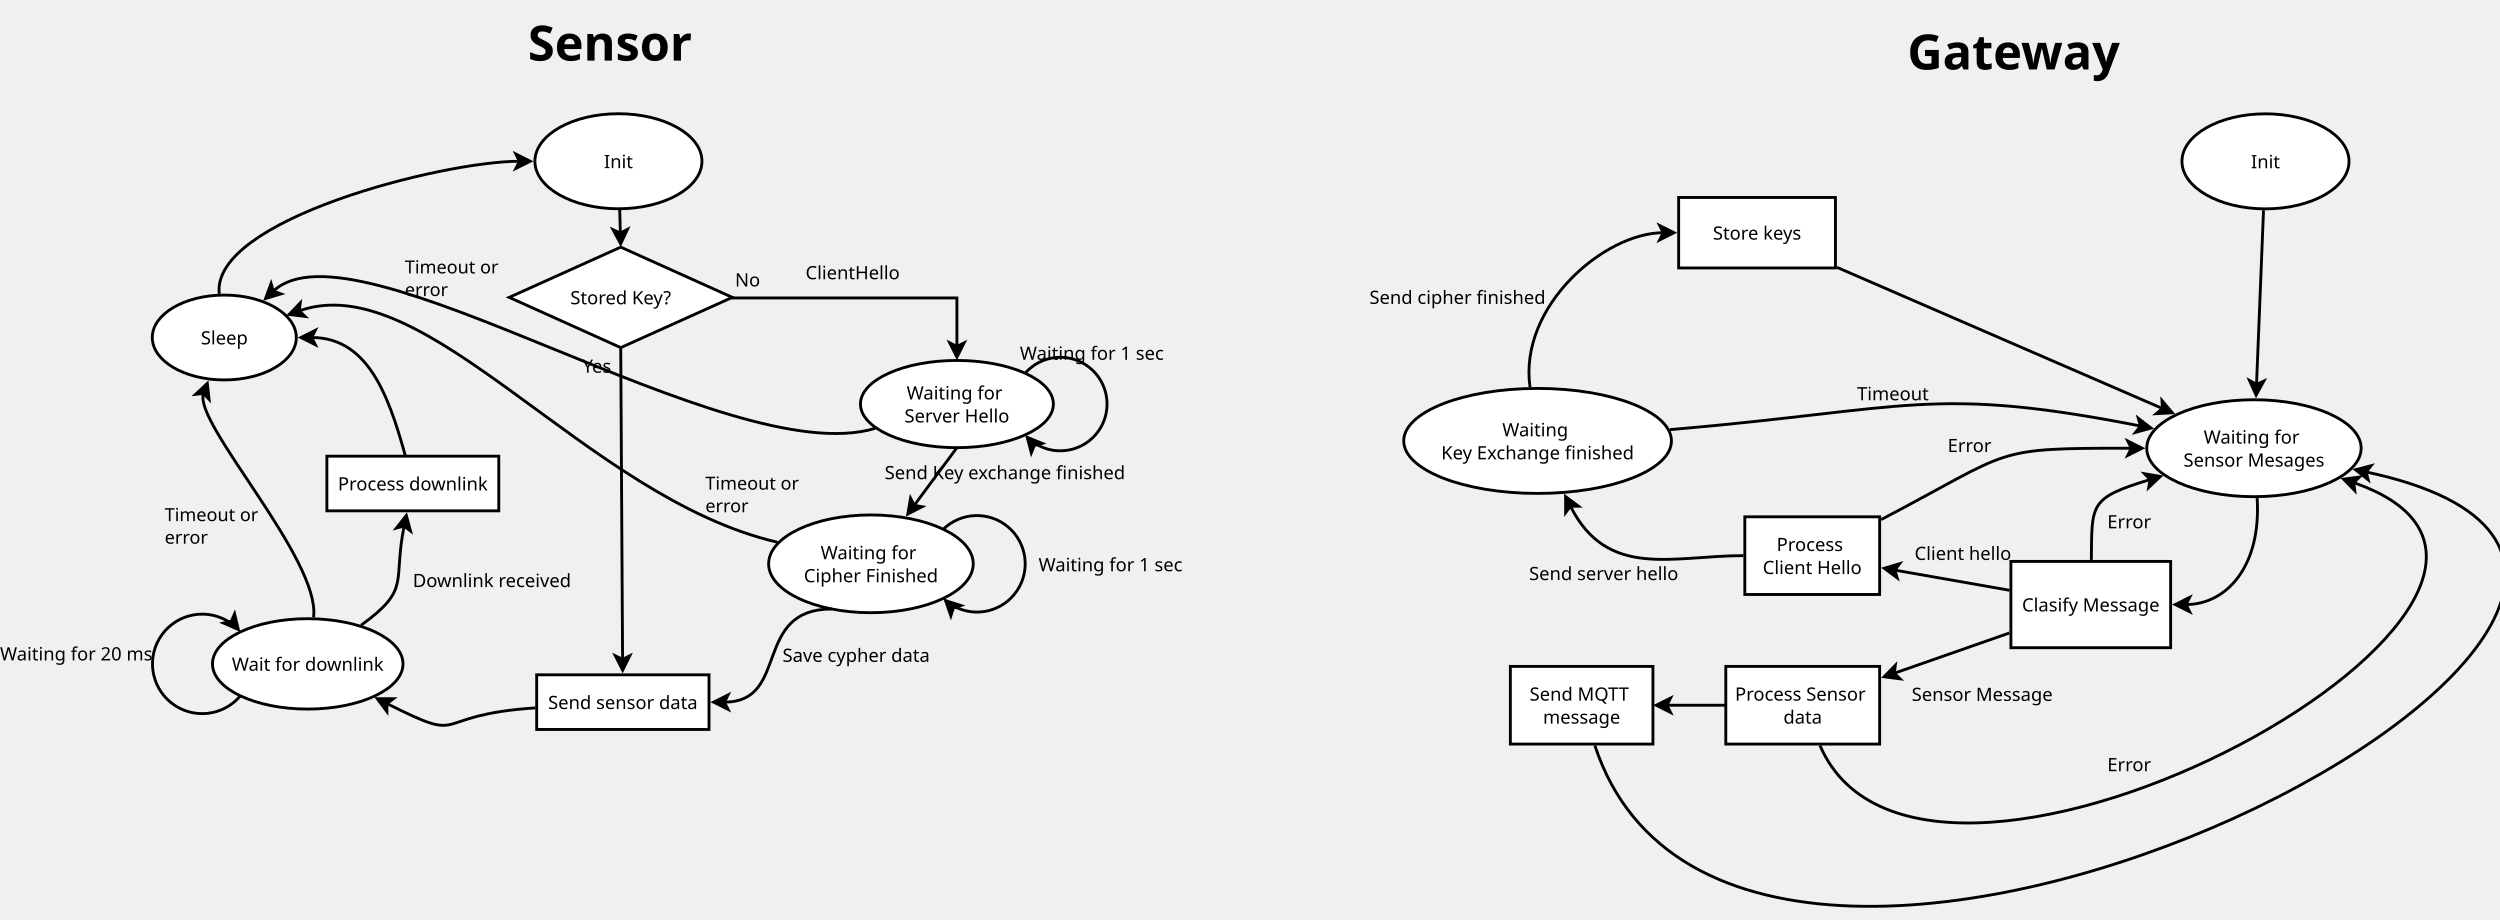
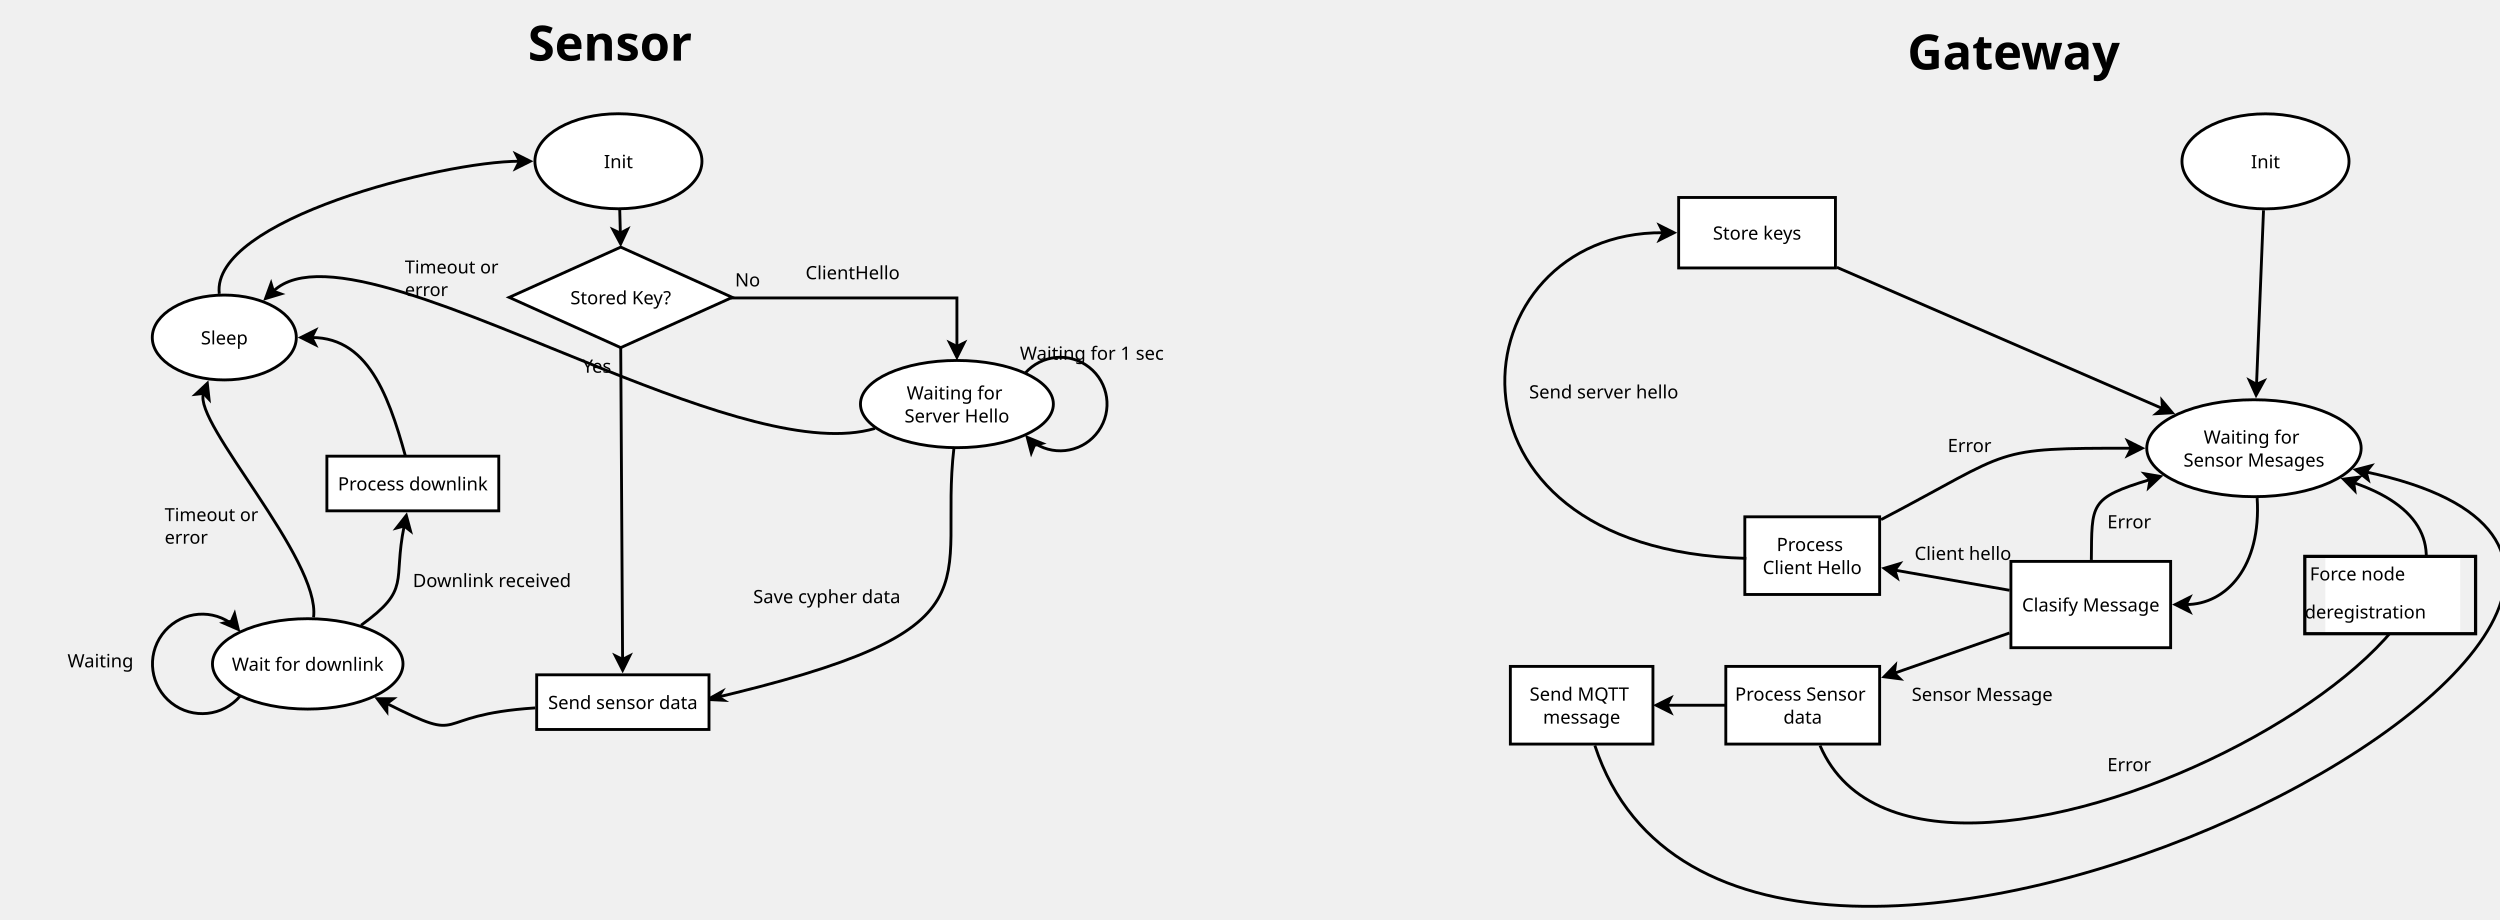
- <svg xmlns="http://www.w3.org/2000/svg" width="87cm" height="32cm" viewBox="144 -50 1738 623">
-   <g>
-     <ellipse style="fill: #ffffff" cx="573.933" cy="53.966" rx="58.067" ry="33.034" />
-     <ellipse style="fill: none; fill-opacity:0; stroke-width: 2; stroke: #000000" cx="573.933" cy="53.966" rx="58.067" ry="33.034" />
-     <text font-size="12.8" style="fill: #000000;text-anchor:middle;font-family:sans-serif;font-style:normal;font-weight:normal" x="573.933" y="58.766">
-       <tspan x="573.933" y="58.766">Init</tspan>
-     </text>
+ <svg xmlns="http://www.w3.org/2000/svg" width="87cm" height="32cm" viewBox="144 -50 1738 623" version="1.1" id="svg5801">
+   <defs id="defs5805">
+     <marker orient="auto" refY="0.0" refX="0.0" id="Arrow1Mend" style="overflow:visible;">
+       <path id="path5862" d="M 0.0,0.0 L 5.0,-5.0 L -12.5,0.0 L 5.0,5.0 L 0.0,0.0 z " style="fill-rule:evenodd;stroke:#000000;stroke-width:1pt;stroke-opacity:1;fill:#000000;fill-opacity:1" transform="scale(0.4) rotate(180) translate(10,0)" />
+     </marker>
+     <marker orient="auto" refY="0.0" refX="0.0" id="Arrow2Lend" style="overflow:visible;">
+       <path id="path5874" style="fill-rule:evenodd;stroke-width:0.625;stroke-linejoin:round;stroke:#000000;stroke-opacity:1;fill:#000000;fill-opacity:1" d="M 8.719,4.034 L -2.207,0.016 L 8.719,-4.002 C 6.973,-1.63 6.983,1.616 8.719,4.034 z " transform="scale(1.1) rotate(180) translate(1,0)" />
+     </marker>
+   </defs>
+   <g id="g6435">
+     <g id="g5315">
+       <ellipse id="ellipse5307" ry="33.034" rx="58.067" cy="53.966" cx="573.933" style="fill: #ffffff" />
+       <ellipse id="ellipse5309" ry="33.034" rx="58.067" cy="53.966" cx="573.933" style="fill: none; fill-opacity:0; stroke-width: 2; stroke: #000000" />
+       <text id="text5313" y="58.766" x="573.933" style="fill: #000000;text-anchor:middle;font-family:sans-serif;font-style:normal;font-weight:normal" font-size="12.8">
+         <tspan id="tspan5311" y="58.766" x="573.933">Init</tspan>
+       </text>
+     </g>
+     <g id="g5327">
+       <ellipse id="ellipse5317" ry="30.315" rx="67.054" cy="222.771" cx="809.248" style="fill: #ffffff" />
+       <ellipse id="ellipse5319" ry="30.315" rx="67.054" cy="222.771" cx="809.248" style="fill: none; fill-opacity:0; stroke-width: 2; stroke: #000000" />
+       <text id="text5325" y="219.571" x="809.248" style="fill: #000000;text-anchor:middle;font-family:sans-serif;font-style:normal;font-weight:normal" font-size="12.8">
+         <tspan id="tspan5321" y="219.571" x="809.248">Waiting for</tspan>
+         <tspan id="tspan5323" y="235.571" x="809.248">Server Hello</tspan>
+       </text>
+     </g>
+     <g id="g5337">
+       <polygon id="polygon5329" points="575.529,113.666 653.071,148.601 575.529,183.536 497.986,148.601 " style="fill: #ffffff" />
+       <polygon id="polygon5331" points="575.529,113.666 653.071,148.601 575.529,183.536 497.986,148.601 " style="fill: none; fill-opacity:0; stroke-width: 2; stroke: #000000" />
+       <text id="text5335" y="153.401" x="575.529" style="fill: #000000;text-anchor:middle;font-family:sans-serif;font-style:normal;font-weight:normal" font-size="12.8">
+         <tspan id="tspan5333" y="153.401" x="575.529">Stored Key?</tspan>
+       </text>
+     </g>
+     <g id="g5345">
+       <line id="line5339" y2="103.933" x2="575.27" y1="87.78" x1="574.838" style="fill: none; fill-opacity:0; stroke-width: 2; stroke: #000000" />
+       <polygon id="polygon5341" points="575.47,111.43 570.205,101.568 575.27,103.933 580.201,101.3 " style="fill: #000000" />
+       <polygon id="polygon5343" points="575.47,111.43 570.205,101.568 575.27,103.933 580.201,101.3 " style="fill: none; fill-opacity:0; stroke-width: 2; stroke: #000000" />
+     </g>
+     <g id="g5353">
+       <polyline id="polyline5347" points="653.072,148.601 653.072,149 809.248,149 809.248,182.72 " style="fill: none; fill-opacity:0; stroke-width: 2; stroke: #000000" />
+       <polygon id="polygon5349" points="809.248,190.22 804.248,180.22 809.248,182.72 814.248,180.22 " style="fill: #000000" />
+       <polygon id="polygon5351" points="809.248,190.22 804.248,180.22 809.248,182.72 814.248,180.22 " style="fill: none; fill-opacity:0; stroke-width: 2; stroke: #000000" />
+     </g>
+     <text id="text5357" y="141" x="655" style="fill: #000000;text-anchor:start;font-family:sans-serif;font-style:normal;font-weight:normal" font-size="12.8">
+       <tspan id="tspan5355" y="141" x="655">No</tspan>
+     </text>
+     <text id="text5361" y="136" x="704" style="fill: #000000;text-anchor:start;font-family:sans-serif;font-style:normal;font-weight:normal" font-size="12.8">
+       <tspan id="tspan5359" y="136" x="704">ClientHello</tspan>
+     </text>
+     <g id="g5369">
+       <path id="path5851" d="m 807.218,252.924 c -11.33,96.912 38.166,126.293 -170.906,175.158" style="fill:none;stroke:#000000;stroke-width:2;stroke-linecap:butt;stroke-linejoin:miter;stroke-opacity:1;stroke-miterlimit:4;stroke-dasharray:none;marker-end:url(#Arrow1Mend)" />
+     </g>
+     <g id="g5377">
+       <path id="path5371" d="M 863.839,250.318 A 32.513,32.513 0 1 0 856.662,201.336" style="fill: none; fill-opacity:0; stroke-width: 2; stroke: #000000" />
+       <polygon id="polygon5373" points="858.136,245.887 868.489,250.11 863.081,251.526 860.97,256.703 " style="fill: #000000" />
+       <polygon id="polygon5375" points="858.136,245.887 868.489,250.11 863.081,251.526 860.97,256.703 " style="fill: none; fill-opacity:0; stroke-width: 2; stroke: #000000" />
+     </g>
+     <text id="text5381" y="192" x="853" style="fill: #000000;text-anchor:start;font-family:sans-serif;font-style:normal;font-weight:normal" font-size="12.8">
+       <tspan id="tspan5379" y="192" x="853">Waiting for 1 sec</tspan>
+     </text>
+     <g id="g5419">
+       <ellipse id="ellipse5411" ry="29.5" rx="50.067" cy="176.5" cx="299.933" style="fill: #ffffff" />
+       <ellipse id="ellipse5413" ry="29.5" rx="50.067" cy="176.5" cx="299.933" style="fill: none; fill-opacity:0; stroke-width: 2; stroke: #000000" />
+       <text id="text5417" y="181.3" x="299.933" style="fill: #000000;text-anchor:middle;font-family:sans-serif;font-style:normal;font-weight:normal" font-size="12.8">
+         <tspan id="tspan5415" y="181.3" x="299.933">Sleep</tspan>
+       </text>
+     </g>
+     <g id="g5435">
+       <path id="path5429" d="M 296.435 146.143 C 290.503,94.643 451.78,53.966 505.124,53.966" style="fill: none; fill-opacity:0; stroke-width: 2; stroke: #000000" />
+       <polygon id="polygon5431" points="512.624,53.966 502.624,58.966 505.124,53.966 502.624,48.966 " style="fill: #000000" />
+       <polygon id="polygon5433" points="512.624,53.966 502.624,58.966 505.124,53.966 502.624,48.966 " style="fill: none; fill-opacity:0; stroke-width: 2; stroke: #000000" />
+     </g>
+     <g id="g5443">
+       <line id="line5437" y2="400.272" x2="576.823" y1="183.536" x1="575.53" style="fill: none; fill-opacity:0; stroke-width: 2; stroke: #000000" />
+       <polygon id="polygon5439" points="576.867,407.772 571.808,397.802 576.823,400.272 581.808,397.742 " style="fill: #000000" />
+       <polygon id="polygon5441" points="576.867,407.772 571.808,397.802 576.823,400.272 581.808,397.742 " style="fill: none; fill-opacity:0; stroke-width: 2; stroke: #000000" />
+     </g>
+     <text id="text5447" y="201" x="549" style="fill: #000000;text-anchor:start;font-family:sans-serif;font-style:normal;font-weight:normal" font-size="12.8">
+       <tspan id="tspan5445" y="201" x="549">Yes</tspan>
+     </text>
+     <g id="g5457">
+       <ellipse id="ellipse5449" ry="31.416" rx="66.23" cy="403.402" cx="357.932" style="fill: #ffffff" />
+       <ellipse id="ellipse5451" ry="31.416" rx="66.23" cy="403.402" cx="357.932" style="fill: none; fill-opacity:0; stroke-width: 2; stroke: #000000" />
+       <text id="text5455" y="408.202" x="357.932" style="fill: #000000;text-anchor:middle;font-family:sans-serif;font-style:normal;font-weight:normal" font-size="12.8">
+         <tspan id="tspan5453" y="408.202" x="357.932">Wait for downlink</tspan>
+       </text>
+     </g>
+     <g id="g5465">
+       <path id="path5459" d="M 516.117 434.005 C 440.117,439.005 471.339,460.215 412.976,430.976" style="fill: none; fill-opacity:0; stroke-width: 2; stroke: #000000" />
+       <polygon id="polygon5461" points="406.27,427.617 417.45,427.625 412.976,430.976 412.971,436.566 " style="fill: #000000" />
+       <polygon id="polygon5463" points="406.27,427.617 417.45,427.625 412.976,430.976 412.971,436.566 " style="fill: none; fill-opacity:0; stroke-width: 2; stroke: #000000" />
+     </g>
+     <g id="g5473">
+       <path id="path5467" d="M 304.089,374.834 A 34.589,34.589 0 1 0 311.1,425.616" style="fill: none; fill-opacity:0; stroke-width: 2; stroke: #000000" />
+       <polygon id="polygon5469" points="309.664,379.472 299.409,375.019 304.847,373.723 307.074,368.596 " style="fill: #000000" />
+       <polygon id="polygon5471" points="309.664,379.472 299.409,375.019 304.847,373.723 307.074,368.596 " style="fill: none; fill-opacity:0; stroke-width: 2; stroke: #000000" />
+     </g>
+     <g id="g5481">
+       <path id="path5475" d="M 361.99 371.049 C 367.058,330.649 277.971,235.762 285.52,215.392" style="fill: none; fill-opacity:0; stroke-width: 2; stroke: #000000" />
+       <polygon id="polygon5477" points="288.126,208.359 289.339,219.473 285.52,215.392 279.963,215.999 " style="fill: #000000" />
+       <polygon id="polygon5479" points="288.126,208.359 289.339,219.473 285.52,215.392 279.963,215.999 " style="fill: none; fill-opacity:0; stroke-width: 2; stroke: #000000" />
+     </g>
+     <g id="g5489">
+       <path id="path5483" d="M 395.022 376.535 C 430.09,351.135 416.917,347.006 424.97,307.546" style="fill: none; fill-opacity:0; stroke-width: 2; stroke: #000000" />
+       <polygon id="polygon5485" points="426.47,300.197 429.369,310.995 424.97,307.546 419.571,308.995 " style="fill: #000000" />
+       <polygon id="polygon5487" points="426.47,300.197 429.369,310.995 424.97,307.546 419.571,308.995 " style="fill: none; fill-opacity:0; stroke-width: 2; stroke: #000000" />
+     </g>
+     <g id="g5497">
+       <path id="path5491" d="M 428.315 267.993 C 415.961,221.959 402.235,176.5 360.704,176.5" style="fill: none; fill-opacity:0; stroke-width: 2; stroke: #000000" />
+       <polygon id="polygon5493" points="353.204,176.5 363.204,171.5 360.704,176.5 363.204,181.5 " style="fill: #000000" />
+       <polygon id="polygon5495" points="353.204,176.5 363.204,171.5 360.704,176.5 363.204,181.5 " style="fill: none; fill-opacity:0; stroke-width: 2; stroke: #000000" />
+     </g>
+     <text id="text5503" y="361.187" x="667.593" style="font-style:normal;font-weight:normal;font-size:12.8px;font-family:sans-serif;text-anchor:start;fill:#000000" font-size="12.8">
+       <tspan id="tspan5499" y="361.187" x="667.593">Save cypher data</tspan>
+       <tspan id="tspan5501" y="377.187" x="667.593" />
+     </text>
+     <text id="text5507" y="405.811" x="190.911" style="font-style:normal;font-weight:normal;font-size:12.8px;font-family:sans-serif;text-anchor:start;fill:#000000" font-size="12.8">
+       <tspan id="tspan5505" y="405.811" x="190.911">Waiting</tspan>
+     </text>
+     <text id="text5511" y="350" x="431" style="fill: #000000;text-anchor:start;font-family:sans-serif;font-style:normal;font-weight:normal" font-size="12.8">
+       <tspan id="tspan5509" y="350" x="431">Downlink received</tspan>
+     </text>
+     <g id="g5519">
+       <path id="path5513" d="M 752.267,239.717 C 708.374,252.772 636.384,227.657 563.778,198.659 465.844,159.544 366.79,113.366 334.063,144.27" style="fill:none;fill-opacity:0;stroke:#000000;stroke-width:2" />
+       <polygon id="polygon5515" points="328.61,149.419 332.448,138.918 334.063,144.27 339.313,146.189 " style="fill: #000000" />
+       <polygon id="polygon5517" points="328.61,149.419 332.448,138.918 334.063,144.27 339.313,146.189 " style="fill: none; fill-opacity:0; stroke-width: 2; stroke: #000000" />
+     </g>
+     <text id="text5533" y="131.955" x="425.454" style="fill: #000000;text-anchor:start;font-family:sans-serif;font-style:normal;font-weight:normal" font-size="12.576">
+       <tspan id="tspan5529" y="131.955" x="425.454">Timeout or</tspan>
+       <tspan id="tspan5531" y="147.674" x="425.454">error</tspan>
+     </text>
+     <text id="text5545" y="304.144" x="258.476" style="fill: #000000;text-anchor:start;font-family:sans-serif;font-style:normal;font-weight:normal" font-size="12.576">
+       <tspan id="tspan5541" y="304.144" x="258.476">Timeout or</tspan>
+       <tspan id="tspan5543" y="319.864" x="258.476">error</tspan>
+     </text>
+     <g id="g5555">
+       <rect id="rect5547" height="38" width="119.8" y="411" x="517.1" style="fill: #ffffff" />
+       <rect id="rect5549" height="38" width="119.8" y="411" x="517.1" style="fill: none; fill-opacity:0; stroke-width: 2; stroke: #000000" />
+       <text id="text5553" y="434.8" x="577" style="fill: #000000;text-anchor:middle;font-family:sans-serif;font-style:normal;font-weight:normal" font-size="12.8">
+         <tspan id="tspan5551" y="434.8" x="577">Send sensor data</tspan>
+       </text>
+     </g>
+     <g id="g5565">
+       <rect id="rect5557" height="38" width="119.5" y="259" x="371.25" style="fill: #ffffff" />
+       <rect id="rect5559" height="38" width="119.5" y="259" x="371.25" style="fill: none; fill-opacity:0; stroke-width: 2; stroke: #000000" />
+       <text id="text5563" y="282.8" x="431" style="fill: #000000;text-anchor:middle;font-family:sans-serif;font-style:normal;font-weight:normal" font-size="12.8">
+         <tspan id="tspan5561" y="282.8" x="431">Process downlink</tspan>
+       </text>
+     </g>
  </g>
-   <g>
-     <ellipse style="fill: #ffffff" cx="809.248" cy="222.771" rx="67.054" ry="30.315" />
-     <ellipse style="fill: none; fill-opacity:0; stroke-width: 2; stroke: #000000" cx="809.248" cy="222.771" rx="67.054" ry="30.315" />
-     <text font-size="12.8" style="fill: #000000;text-anchor:middle;font-family:sans-serif;font-style:normal;font-weight:normal" x="809.248" y="219.571">
-       <tspan x="809.248" y="219.571">Waiting for</tspan>
-       <tspan x="809.248" y="235.571">Server Hello</tspan>
-     </text>
-   </g>
-   <g>
-     <polygon style="fill: #ffffff" points="575.529,113.666 653.071,148.601 575.529,183.536 497.986,148.601 " />
-     <polygon style="fill: none; fill-opacity:0; stroke-width: 2; stroke: #000000" points="575.529,113.666 653.071,148.601 575.529,183.536 497.986,148.601 " />
-     <text font-size="12.8" style="fill: #000000;text-anchor:middle;font-family:sans-serif;font-style:normal;font-weight:normal" x="575.529" y="153.401">
-       <tspan x="575.529" y="153.401">Stored Key?</tspan>
-     </text>
-   </g>
-   <g>
-     <line style="fill: none; fill-opacity:0; stroke-width: 2; stroke: #000000" x1="574.838" y1="87.78" x2="575.27" y2="103.933" />
-     <polygon style="fill: #000000" points="575.47,111.43 570.205,101.568 575.27,103.933 580.201,101.3 " />
-     <polygon style="fill: none; fill-opacity:0; stroke-width: 2; stroke: #000000" points="575.47,111.43 570.205,101.568 575.27,103.933 580.201,101.3 " />
-   </g>
-   <g>
-     <polyline style="fill: none; fill-opacity:0; stroke-width: 2; stroke: #000000" points="653.072,148.601 653.072,149 809.248,149 809.248,182.72 " />
-     <polygon style="fill: #000000" points="809.248,190.22 804.248,180.22 809.248,182.72 814.248,180.22 " />
-     <polygon style="fill: none; fill-opacity:0; stroke-width: 2; stroke: #000000" points="809.248,190.22 804.248,180.22 809.248,182.72 814.248,180.22 " />
-   </g>
-   <text font-size="12.8" style="fill: #000000;text-anchor:start;font-family:sans-serif;font-style:normal;font-weight:normal" x="655" y="141">
-     <tspan x="655" y="141">No</tspan>
+   <text font-size="33.867" style="fill: #000000;text-anchor:start;font-family:sans-serif;font-style:normal;font-weight:700" x="511" y="-16" id="text5569">
+     <tspan x="511" y="-16" id="tspan5567">Sensor</tspan>
  </text>
-   <text font-size="12.8" style="fill: #000000;text-anchor:start;font-family:sans-serif;font-style:normal;font-weight:normal" x="704" y="136">
-     <tspan x="704" y="136">ClientHello</tspan>
+   <text font-size="33.867" style="fill: #000000;text-anchor:start;font-family:sans-serif;font-style:normal;font-weight:700" x="1470" y="-9.85" id="text5767">
+     <tspan x="1470" y="-9.85" id="tspan5765">Gateway</tspan>
  </text>
-   <g>
-     <line style="fill: none; fill-opacity:0; stroke-width: 2; stroke: #000000" x1="809.248" y1="253.086" x2="779.564" y2="293.191" />
-     <polygon style="fill: #000000" points="775.102,299.219 777.032,288.206 779.564,293.191 785.07,294.156 " />
-     <polygon style="fill: none; fill-opacity:0; stroke-width: 2; stroke: #000000" points="775.102,299.219 777.032,288.206 779.564,293.191 785.07,294.156 " />
-   </g>
-   <g>
-     <path style="fill: none; fill-opacity:0; stroke-width: 2; stroke: #000000" d="M 863.839,250.318 A 32.513,32.513 0 1 0 856.662,201.336" />
-     <polygon style="fill: #000000" points="858.136,245.887 868.489,250.11 863.081,251.526 860.97,256.703 " />
-     <polygon style="fill: none; fill-opacity:0; stroke-width: 2; stroke: #000000" points="858.136,245.887 868.489,250.11 863.081,251.526 860.97,256.703 " />
-   </g>
-   <text font-size="12.8" style="fill: #000000;text-anchor:start;font-family:sans-serif;font-style:normal;font-weight:normal" x="853" y="192">
-     <tspan x="853" y="192">Waiting for 1 sec</tspan>
-   </text>
-   <text font-size="12.8" style="fill: #000000;text-anchor:start;font-family:sans-serif;font-style:normal;font-weight:normal" x="759" y="275">
-     <tspan x="759" y="275">Send Key exchange finished</tspan>
-   </text>
-   <g>
-     <ellipse style="fill: #ffffff" cx="749.474" cy="333.844" rx="71.118" ry="33.98" />
-     <ellipse style="fill: none; fill-opacity:0; stroke-width: 2; stroke: #000000" cx="749.474" cy="333.844" rx="71.118" ry="33.98" />
-     <text font-size="12.8" style="fill: #000000;text-anchor:middle;font-family:sans-serif;font-style:normal;font-weight:normal" x="749.474" y="330.644">
-       <tspan x="749.474" y="330.644">Waiting for</tspan>
-       <tspan x="749.474" y="346.644">Cipher Finished</tspan>
-     </text>
-   </g>
-   <g>
-     <path style="fill: none; fill-opacity:0; stroke-width: 2; stroke: #000000" d="M 807.387,363.445 A 33.547,33.547 0 1 0 799.762,309.816" />
-     <polygon style="fill: #000000" points="801.364,359.432 812.015,362.83 806.735,364.666 805.037,369.992 " />
-     <polygon style="fill: none; fill-opacity:0; stroke-width: 2; stroke: #000000" points="801.364,359.432 812.015,362.83 806.735,364.666 805.037,369.992 " />
-   </g>
-   <text font-size="12.8" style="fill: #000000;text-anchor:start;font-family:sans-serif;font-style:normal;font-weight:normal" x="866" y="339">
-     <tspan x="866" y="339">Waiting for 1 sec</tspan>
-   </text>
-   <g>
-     <ellipse style="fill: #ffffff" cx="299.933" cy="176.5" rx="50.067" ry="29.5" />
-     <ellipse style="fill: none; fill-opacity:0; stroke-width: 2; stroke: #000000" cx="299.933" cy="176.5" rx="50.067" ry="29.5" />
-     <text font-size="12.8" style="fill: #000000;text-anchor:middle;font-family:sans-serif;font-style:normal;font-weight:normal" x="299.933" y="181.3">
-       <tspan x="299.933" y="181.3">Sleep</tspan>
-     </text>
-   </g>
-   <g>
-     <path style="fill: none; fill-opacity:0; stroke-width: 2; stroke: #000000" d="M 722.258 365.238 C 666.706,365.238 693.445,430 647.629,430" />
-     <polygon style="fill: #000000" points="640.129,430 650.129,425 647.629,430 650.129,435 " />
-     <polygon style="fill: none; fill-opacity:0; stroke-width: 2; stroke: #000000" points="640.129,430 650.129,425 647.629,430 650.129,435 " />
-   </g>
-   <g>
-     <path style="fill: none; fill-opacity:0; stroke-width: 2; stroke: #000000" d="M 296.435 146.143 C 290.503,94.643 451.78,53.966 505.124,53.966" />
-     <polygon style="fill: #000000" points="512.624,53.966 502.624,58.966 505.124,53.966 502.624,48.966 " />
-     <polygon style="fill: none; fill-opacity:0; stroke-width: 2; stroke: #000000" points="512.624,53.966 502.624,58.966 505.124,53.966 502.624,48.966 " />
-   </g>
-   <g>
-     <line style="fill: none; fill-opacity:0; stroke-width: 2; stroke: #000000" x1="575.53" y1="183.536" x2="576.823" y2="400.272" />
-     <polygon style="fill: #000000" points="576.867,407.772 571.808,397.802 576.823,400.272 581.808,397.742 " />
-     <polygon style="fill: none; fill-opacity:0; stroke-width: 2; stroke: #000000" points="576.867,407.772 571.808,397.802 576.823,400.272 581.808,397.742 " />
-   </g>
-   <text font-size="12.8" style="fill: #000000;text-anchor:start;font-family:sans-serif;font-style:normal;font-weight:normal" x="549" y="201">
-     <tspan x="549" y="201">Yes</tspan>
-   </text>
-   <g>
-     <ellipse style="fill: #ffffff" cx="357.932" cy="403.402" rx="66.23" ry="31.416" />
-     <ellipse style="fill: none; fill-opacity:0; stroke-width: 2; stroke: #000000" cx="357.932" cy="403.402" rx="66.23" ry="31.416" />
-     <text font-size="12.8" style="fill: #000000;text-anchor:middle;font-family:sans-serif;font-style:normal;font-weight:normal" x="357.932" y="408.202">
-       <tspan x="357.932" y="408.202">Wait for downlink</tspan>
-     </text>
-   </g>
-   <g>
-     <path style="fill: none; fill-opacity:0; stroke-width: 2; stroke: #000000" d="M 516.117 434.005 C 440.117,439.005 471.339,460.215 412.976,430.976" />
-     <polygon style="fill: #000000" points="406.27,427.617 417.45,427.625 412.976,430.976 412.971,436.566 " />
-     <polygon style="fill: none; fill-opacity:0; stroke-width: 2; stroke: #000000" points="406.27,427.617 417.45,427.625 412.976,430.976 412.971,436.566 " />
-   </g>
-   <g>
-     <path style="fill: none; fill-opacity:0; stroke-width: 2; stroke: #000000" d="M 304.089,374.834 A 34.589,34.589 0 1 0 311.1,425.616" />
-     <polygon style="fill: #000000" points="309.664,379.472 299.409,375.019 304.847,373.723 307.074,368.596 " />
-     <polygon style="fill: none; fill-opacity:0; stroke-width: 2; stroke: #000000" points="309.664,379.472 299.409,375.019 304.847,373.723 307.074,368.596 " />
-   </g>
-   <g>
-     <path style="fill: none; fill-opacity:0; stroke-width: 2; stroke: #000000" d="M 361.99 371.049 C 367.058,330.649 277.971,235.762 285.52,215.392" />
-     <polygon style="fill: #000000" points="288.126,208.359 289.339,219.473 285.52,215.392 279.963,215.999 " />
-     <polygon style="fill: none; fill-opacity:0; stroke-width: 2; stroke: #000000" points="288.126,208.359 289.339,219.473 285.52,215.392 279.963,215.999 " />
-   </g>
-   <g>
-     <path style="fill: none; fill-opacity:0; stroke-width: 2; stroke: #000000" d="M 395.022 376.535 C 430.09,351.135 416.917,347.006 424.97,307.546" />
-     <polygon style="fill: #000000" points="426.47,300.197 429.369,310.995 424.97,307.546 419.571,308.995 " />
-     <polygon style="fill: none; fill-opacity:0; stroke-width: 2; stroke: #000000" points="426.47,300.197 429.369,310.995 424.97,307.546 419.571,308.995 " />
-   </g>
-   <g>
-     <path style="fill: none; fill-opacity:0; stroke-width: 2; stroke: #000000" d="M 428.315 267.993 C 415.961,221.959 402.235,176.5 360.704,176.5" />
-     <polygon style="fill: #000000" points="353.204,176.5 363.204,171.5 360.704,176.5 363.204,181.5 " />
-     <polygon style="fill: none; fill-opacity:0; stroke-width: 2; stroke: #000000" points="353.204,176.5 363.204,171.5 360.704,176.5 363.204,181.5 " />
-   </g>
-   <text font-size="12.8" style="fill: #000000;text-anchor:start;font-family:sans-serif;font-style:normal;font-weight:normal" x="688" y="402">
-     <tspan x="688" y="402">Save cypher data</tspan>
-     <tspan x="688" y="418" />
-   </text>
-   <text font-size="12.8" style="fill: #000000;text-anchor:start;font-family:sans-serif;font-style:normal;font-weight:normal" x="144" y="401">
-     <tspan x="144" y="401">Waiting for 20 ms</tspan>
-   </text>
-   <text font-size="12.8" style="fill: #000000;text-anchor:start;font-family:sans-serif;font-style:normal;font-weight:normal" x="431" y="350">
-     <tspan x="431" y="350">Downlink received</tspan>
-   </text>
-   <g>
-     <path style="fill: none; fill-opacity:0; stroke-width: 2; stroke: #000000" d="M 752.267 239.717 C 649.169,270.381 391.052,90.454 334.063,144.27" />
-     <polygon style="fill: #000000" points="328.61,149.419 332.448,138.918 334.063,144.27 339.313,146.189 " />
-     <polygon style="fill: none; fill-opacity:0; stroke-width: 2; stroke: #000000" points="328.61,149.419 332.448,138.918 334.063,144.27 339.313,146.189 " />
-   </g>
-   <g>
-     <path style="fill: none; fill-opacity:0; stroke-width: 2; stroke: #000000" d="M 684.486 318.826 C 551.012,287.982 439.95,126.735 352.055,157.974" />
-     <polygon style="fill: #000000" points="344.989,160.486 352.737,152.426 352.055,157.974 356.086,161.848 " />
-     <polygon style="fill: none; fill-opacity:0; stroke-width: 2; stroke: #000000" points="344.989,160.486 352.737,152.426 352.055,157.974 356.086,161.848 " />
-   </g>
-   <text font-size="12.576" style="fill: #000000;text-anchor:start;font-family:sans-serif;font-style:normal;font-weight:normal" x="425.454" y="131.955">
-     <tspan x="425.454" y="131.955">Timeout or</tspan>
-     <tspan x="425.454" y="147.674">error</tspan>
-   </text>
-   <text font-size="12.576" style="fill: #000000;text-anchor:start;font-family:sans-serif;font-style:normal;font-weight:normal" x="634.356" y="282.282">
-     <tspan x="634.356" y="282.282">Timeout or</tspan>
-     <tspan x="634.356" y="298.002">error</tspan>
-   </text>
-   <text font-size="12.576" style="fill: #000000;text-anchor:start;font-family:sans-serif;font-style:normal;font-weight:normal" x="258.476" y="304.144">
-     <tspan x="258.476" y="304.144">Timeout or</tspan>
-     <tspan x="258.476" y="319.864">error</tspan>
-   </text>
-   <g>
-     <rect style="fill: #ffffff" x="517.1" y="411" width="119.8" height="38" />
-     <rect style="fill: none; fill-opacity:0; stroke-width: 2; stroke: #000000" x="517.1" y="411" width="119.8" height="38" />
-     <text font-size="12.8" style="fill: #000000;text-anchor:middle;font-family:sans-serif;font-style:normal;font-weight:normal" x="577" y="434.8">
-       <tspan x="577" y="434.8">Send sensor data</tspan>
-     </text>
-   </g>
-   <g>
-     <rect style="fill: #ffffff" x="371.25" y="259" width="119.5" height="38" />
-     <rect style="fill: none; fill-opacity:0; stroke-width: 2; stroke: #000000" x="371.25" y="259" width="119.5" height="38" />
-     <text font-size="12.8" style="fill: #000000;text-anchor:middle;font-family:sans-serif;font-style:normal;font-weight:normal" x="431" y="282.8">
-       <tspan x="431" y="282.8">Process downlink</tspan>
-     </text>
-   </g>
-   <text font-size="33.867" style="fill: #000000;text-anchor:start;font-family:sans-serif;font-style:normal;font-weight:700" x="511" y="-16">
-     <tspan x="511" y="-16">Sensor</tspan>
-   </text>
-   <g>
-     <ellipse style="fill: #ffffff" cx="1718.97" cy="54.034" rx="58.067" ry="33.034" />
-     <ellipse style="fill: none; fill-opacity:0; stroke-width: 2; stroke: #000000" cx="1718.97" cy="54.034" rx="58.067" ry="33.034" />
-     <text font-size="12.8" style="fill: #000000;text-anchor:middle;font-family:sans-serif;font-style:normal;font-weight:normal" x="1718.97" y="58.834">
-       <tspan x="1718.97" y="58.834">Init</tspan>
-     </text>
-   </g>
-   <g>
-     <ellipse style="fill: #ffffff" cx="1710.95" cy="253.464" rx="74.524" ry="33.692" />
-     <ellipse style="fill: none; fill-opacity:0; stroke-width: 2; stroke: #000000" cx="1710.95" cy="253.464" rx="74.524" ry="33.692" />
-     <text font-size="12.8" style="fill: #000000;text-anchor:middle;font-family:sans-serif;font-style:normal;font-weight:normal" x="1710.95" y="250.264">
-       <tspan x="1710.95" y="250.264">Waiting for</tspan>
-       <tspan x="1710.95" y="266.264">Sensor Mesages</tspan>
-     </text>
-   </g>
-   <g>
-     <line style="fill: none; fill-opacity:0; stroke-width: 2; stroke: #000000" x1="1717.6" y1="88.043" x2="1712.74" y2="209.057" />
-     <polygon style="fill: #000000" points="1712.44,216.551 1707.84,206.358 1712.74,209.057 1717.83,206.76 " />
-     <polygon style="fill: none; fill-opacity:0; stroke-width: 2; stroke: #000000" points="1712.44,216.551 1707.84,206.358 1712.74,209.057 1717.83,206.76 " />
-   </g>
-   <g>
-     <rect style="fill: #ffffff" x="1541.98" y="332.15" width="111.05" height="60" />
-     <rect style="fill: none; fill-opacity:0; stroke-width: 2; stroke: #000000" x="1541.98" y="332.15" width="111.05" height="60" />
-     <text font-size="12.8" style="fill: #000000;text-anchor:middle;font-family:sans-serif;font-style:normal;font-weight:normal" x="1597.5" y="366.95">
-       <tspan x="1597.5" y="366.95">Clasify Message</tspan>
-     </text>
-   </g>
-   <g>
-     <path style="fill: none; fill-opacity:0; stroke-width: 2; stroke: #000000" d="M 1713.17 288.107 C 1716.21,335.793 1691.67,362.15 1663.74,362.15" />
-     <polygon style="fill: #000000" points="1656.24,362.15 1666.24,357.15 1663.74,362.15 1666.24,367.15 " />
-     <polygon style="fill: none; fill-opacity:0; stroke-width: 2; stroke: #000000" points="1656.24,362.15 1666.24,357.15 1663.74,362.15 1666.24,367.15 " />
-   </g>
-   <g>
-     <rect style="fill: #ffffff" x="1343.78" y="405.15" width="106.95" height="54" />
-     <rect style="fill: none; fill-opacity:0; stroke-width: 2; stroke: #000000" x="1343.78" y="405.15" width="106.95" height="54" />
-     <text font-size="12.8" style="fill: #000000;text-anchor:middle;font-family:sans-serif;font-style:normal;font-weight:normal" x="1397.25" y="428.95">
-       <tspan x="1397.25" y="428.95">Process Sensor</tspan>
-       <tspan x="1397.25" y="444.95">data</tspan>
-     </text>
-   </g>
-   <g>
-     <rect style="fill: #ffffff" x="1357" y="301.15" width="93.726" height="54" />
-     <rect style="fill: none; fill-opacity:0; stroke-width: 2; stroke: #000000" x="1357" y="301.15" width="93.726" height="54" />
-     <text font-size="12.8" style="fill: #000000;text-anchor:middle;font-family:sans-serif;font-style:normal;font-weight:normal" x="1403.86" y="324.95">
-       <tspan x="1403.86" y="324.95">Process</tspan>
-       <tspan x="1403.86" y="340.95">Client Hello</tspan>
-     </text>
-   </g>
-   <g>
-     <line style="fill: none; fill-opacity:0; stroke-width: 2; stroke: #000000" x1="1541.05" y1="352.239" x2="1461.31" y2="338.236" />
-     <polygon style="fill: #000000" points="1453.92,336.939 1464.63,333.744 1461.31,338.236 1462.9,343.593 " />
-     <polygon style="fill: none; fill-opacity:0; stroke-width: 2; stroke: #000000" points="1453.92,336.939 1464.63,333.744 1461.31,338.236 1462.9,343.593 " />
-   </g>
-   <g>
-     <line style="fill: none; fill-opacity:0; stroke-width: 2; stroke: #000000" x1="1540.97" y1="381.91" x2="1460.92" y2="409.895" />
-     <polygon style="fill: #000000" points="1453.84,412.37 1461.63,404.35 1460.92,409.895 1464.93,413.79 " />
-     <polygon style="fill: none; fill-opacity:0; stroke-width: 2; stroke: #000000" points="1453.84,412.37 1461.63,404.35 1460.92,409.895 1464.93,413.79 " />
-   </g>
-   <text font-size="12.8" style="fill: #000000;text-anchor:start;font-family:sans-serif;font-style:normal;font-weight:normal" x="1475" y="331.15">
-     <tspan x="1475" y="331.15">Client hello</tspan>
-   </text>
-   <text font-size="12.8" style="fill: #000000;text-anchor:start;font-family:sans-serif;font-style:normal;font-weight:normal" x="1473" y="429.15">
-     <tspan x="1473" y="429.15">Sensor Message</tspan>
-   </text>
-   <g>
-     <path style="fill: none; fill-opacity:0; stroke-width: 2; stroke: #000000" d="M 1409.27 460.142 C 1482.27,630.142 1990.16,349.936 1780.31,277.43" />
-     <polygon style="fill: #000000" points="1773.23,274.981 1784.31,273.521 1780.31,277.43 1781.04,282.972 " />
-     <polygon style="fill: none; fill-opacity:0; stroke-width: 2; stroke: #000000" points="1773.23,274.981 1784.31,273.521 1780.31,277.43 1781.04,282.972 " />
-   </g>
-   <g>
-     <ellipse style="fill: #ffffff" cx="1212.93" cy="248.393" rx="93.051" ry="36.501" />
-     <ellipse style="fill: none; fill-opacity:0; stroke-width: 2; stroke: #000000" cx="1212.93" cy="248.393" rx="93.051" ry="36.501" />
-     <text font-size="12.8" style="fill: #000000;text-anchor:middle;font-family:sans-serif;font-style:normal;font-weight:normal" x="1212.93" y="245.193">
-       <tspan x="1212.93" y="245.193">Waiting</tspan>
-       <tspan x="1212.93" y="261.193">Key Exchange finished</tspan>
-     </text>
-   </g>
-   <g>
-     <path style="fill: none; fill-opacity:0; stroke-width: 2; stroke: #000000" d="M 1356.01 328.15 C 1306.73,328.15 1261.47,344.849 1235.77,293.791" />
-     <polygon style="fill: #000000" points="1232.4,287.091 1241.36,293.776 1235.77,293.791 1232.43,298.271 " />
-     <polygon style="fill: none; fill-opacity:0; stroke-width: 2; stroke: #000000" points="1232.4,287.091 1241.36,293.776 1235.77,293.791 1232.43,298.271 " />
-   </g>
-   <text font-size="12.8" style="fill: #000000;text-anchor:start;font-family:sans-serif;font-style:normal;font-weight:normal" x="1207" y="345.15">
-     <tspan x="1207" y="345.15">Send server hello</tspan>
-   </text>
-   <g>
-     <path style="fill: none; fill-opacity:0; stroke-width: 2; stroke: #000000" d="M 1451.73 303.101 C 1545.35,254.101 1527.03,253.464 1625.72,253.464" />
-     <polygon style="fill: #000000" points="1633.22,253.464 1623.22,258.464 1625.72,253.464 1623.22,248.464 " />
-     <polygon style="fill: none; fill-opacity:0; stroke-width: 2; stroke: #000000" points="1633.22,253.464 1623.22,258.464 1625.72,253.464 1623.22,248.464 " />
-   </g>
-   <text font-size="12.8" style="fill: #000000;text-anchor:start;font-family:sans-serif;font-style:normal;font-weight:normal" x="1498" y="256.15">
-     <tspan x="1498" y="256.15">Error</tspan>
-   </text>
-   <g>
-     <path style="fill: none; fill-opacity:0; stroke-width: 2; stroke: #000000" d="M 1597.9 331.15 C 1598.4,292.15 1596.1,288.141 1638.73,275.27" />
-     <polygon style="fill: #000000" points="1645.91,273.102 1637.78,280.779 1638.73,275.27 1634.89,271.206 " />
-     <polygon style="fill: none; fill-opacity:0; stroke-width: 2; stroke: #000000" points="1645.91,273.102 1637.78,280.779 1638.73,275.27 1634.89,271.206 " />
-   </g>
-   <text font-size="12.8" style="fill: #000000;text-anchor:start;font-family:sans-serif;font-style:normal;font-weight:normal" x="1609" y="309.15">
-     <tspan x="1609" y="309.15">Error</tspan>
-   </text>
-   <g>
-     <path style="fill: none; fill-opacity:0; stroke-width: 2; stroke: #000000" d="M 1304.84 240.558 C 1471.91,226.314 1486.64,209.581 1632.04,238.025" />
-     <polygon style="fill: #000000" points="1639.4,239.465 1628.62,242.452 1632.04,238.025 1630.54,232.638 " />
-     <polygon style="fill: none; fill-opacity:0; stroke-width: 2; stroke: #000000" points="1639.4,239.465 1628.62,242.452 1632.04,238.025 1630.54,232.638 " />
-   </g>
-   <text font-size="12.8" style="fill: #000000;text-anchor:start;font-family:sans-serif;font-style:normal;font-weight:normal" x="1435" y="220.15">
-     <tspan x="1435" y="220.15">Timeout</tspan>
-   </text>
-   <g>
-     <rect style="fill: #ffffff" x="1311" y="79.15" width="109" height="49" />
-     <rect style="fill: none; fill-opacity:0; stroke-width: 2; stroke: #000000" x="1311" y="79.15" width="109" height="49" />
-     <text font-size="12.8" style="fill: #000000;text-anchor:middle;font-family:sans-serif;font-style:normal;font-weight:normal" x="1365.5" y="108.45">
-       <tspan x="1365.5" y="108.45">Store keys</tspan>
-     </text>
-   </g>
-   <g>
-     <path style="fill: none; fill-opacity:0; stroke-width: 2; stroke: #000000" d="M 1207.65 210.963 C 1199.72,154.719 1259.37,103.65 1300.29,103.65" />
-     <polygon style="fill: #000000" points="1307.79,103.65 1297.79,108.65 1300.29,103.65 1297.79,98.65 " />
-     <polygon style="fill: none; fill-opacity:0; stroke-width: 2; stroke: #000000" points="1307.79,103.65 1297.79,108.65 1300.29,103.65 1297.79,98.65 " />
-   </g>
-   <text font-size="12.8" style="fill: #000000;text-anchor:start;font-family:sans-serif;font-style:normal;font-weight:normal" x="1096" y="153.15">
-     <tspan x="1096" y="153.15">Send cipher finished</tspan>
-   </text>
-   <g>
-     <line style="fill: none; fill-opacity:0; stroke-width: 2; stroke: #000000" x1="1421.01" y1="127.721" x2="1647.32" y2="225.866" />
-     <polygon style="fill: #000000" points="1654.2,228.85 1643.03,229.459 1647.32,225.866 1647.01,220.285 " />
-     <polygon style="fill: none; fill-opacity:0; stroke-width: 2; stroke: #000000" points="1654.2,228.85 1643.03,229.459 1647.32,225.866 1647.01,220.285 " />
-   </g>
-   <text font-size="33.867" style="fill: #000000;text-anchor:start;font-family:sans-serif;font-style:normal;font-weight:700" x="1470" y="-9.85">
-     <tspan x="1470" y="-9.85">Gateway</tspan>
-   </text>
-   <text font-size="12.8" style="fill: #000000;text-anchor:start;font-family:sans-serif;font-style:normal;font-weight:normal" x="1609" y="478">
-     <tspan x="1609" y="478">Error</tspan>
-   </text>
-   <g>
-     <rect style="fill: #ffffff" x="1194" y="405.15" width="99.125" height="54" />
-     <rect style="fill: none; fill-opacity:0; stroke-width: 2; stroke: #000000" x="1194" y="405.15" width="99.125" height="54" />
-     <text font-size="12.8" style="fill: #000000;text-anchor:middle;font-family:sans-serif;font-style:normal;font-weight:normal" x="1243.56" y="428.95">
-       <tspan x="1243.56" y="428.95">Send MQTT</tspan>
-       <tspan x="1243.56" y="444.95">message</tspan>
-     </text>
-   </g>
-   <g>
-     <line style="fill: none; fill-opacity:0; stroke-width: 2; stroke: #000000" x1="1343.78" y1="432.15" x2="1302.86" y2="432.15" />
-     <polygon style="fill: #000000" points="1295.36,432.15 1305.36,427.15 1302.86,432.15 1305.36,437.15 " />
-     <polygon style="fill: none; fill-opacity:0; stroke-width: 2; stroke: #000000" points="1295.36,432.15 1305.36,427.15 1302.86,432.15 1305.36,437.15 " />
-   </g>
-   <g>
-     <path style="fill: none; fill-opacity:0; stroke-width: 2; stroke: #000000" d="M 1252.75 460.136 C 1354.19,768.986 2159.46,348.507 1788.94,269.989" />
-     <polygon style="fill: #000000" points="1781.6,268.434 1792.42,265.616 1788.94,269.989 1790.34,275.399 " />
-     <polygon style="fill: none; fill-opacity:0; stroke-width: 2; stroke: #000000" points="1781.6,268.434 1792.42,265.616 1788.94,269.989 1790.34,275.399 " />
+   <g id="g6220">
+     <g id="g5579">
+       <ellipse id="ellipse5571" ry="33.034" rx="58.067" cy="54.034" cx="1718.97" style="fill: #ffffff" />
+       <ellipse id="ellipse5573" ry="33.034" rx="58.067" cy="54.034" cx="1718.97" style="fill: none; fill-opacity:0; stroke-width: 2; stroke: #000000" />
+       <text id="text5577" y="58.834" x="1718.97" style="fill: #000000;text-anchor:middle;font-family:sans-serif;font-style:normal;font-weight:normal" font-size="12.8">
+         <tspan id="tspan5575" y="58.834" x="1718.97">Init</tspan>
+       </text>
+     </g>
+     <g id="g5591">
+       <ellipse id="ellipse5581" ry="33.692" rx="74.524" cy="253.464" cx="1710.95" style="fill: #ffffff" />
+       <ellipse id="ellipse5583" ry="33.692" rx="74.524" cy="253.464" cx="1710.95" style="fill: none; fill-opacity:0; stroke-width: 2; stroke: #000000" />
+       <text id="text5589" y="250.264" x="1710.95" style="fill: #000000;text-anchor:middle;font-family:sans-serif;font-style:normal;font-weight:normal" font-size="12.8">
+         <tspan id="tspan5585" y="250.264" x="1710.95">Waiting for</tspan>
+         <tspan id="tspan5587" y="266.264" x="1710.95">Sensor Mesages</tspan>
+       </text>
+     </g>
+     <g id="g5599">
+       <line id="line5593" y2="209.057" x2="1712.74" y1="88.043" x1="1717.6" style="fill: none; fill-opacity:0; stroke-width: 2; stroke: #000000" />
+       <polygon id="polygon5595" points="1712.44,216.551 1707.84,206.358 1712.74,209.057 1717.83,206.76 " style="fill: #000000" />
+       <polygon id="polygon5597" points="1712.44,216.551 1707.84,206.358 1712.74,209.057 1717.83,206.76 " style="fill: none; fill-opacity:0; stroke-width: 2; stroke: #000000" />
+     </g>
+     <g id="g5609">
+       <rect id="rect5601" height="60" width="111.05" y="332.15" x="1541.98" style="fill: #ffffff" />
+       <rect id="rect5603" height="60" width="111.05" y="332.15" x="1541.98" style="fill: none; fill-opacity:0; stroke-width: 2; stroke: #000000" />
+       <text id="text5607" y="366.95" x="1597.5" style="fill: #000000;text-anchor:middle;font-family:sans-serif;font-style:normal;font-weight:normal" font-size="12.8">
+         <tspan id="tspan5605" y="366.95" x="1597.5">Clasify Message</tspan>
+       </text>
+     </g>
+     <g id="g5617">
+       <path id="path5611" d="M 1713.17 288.107 C 1716.21,335.793 1691.67,362.15 1663.74,362.15" style="fill: none; fill-opacity:0; stroke-width: 2; stroke: #000000" />
+       <polygon id="polygon5613" points="1656.24,362.15 1666.24,357.15 1663.74,362.15 1666.24,367.15 " style="fill: #000000" />
+       <polygon id="polygon5615" points="1656.24,362.15 1666.24,357.15 1663.74,362.15 1666.24,367.15 " style="fill: none; fill-opacity:0; stroke-width: 2; stroke: #000000" />
+     </g>
+     <g id="g5629">
+       <rect id="rect5619" height="54" width="106.95" y="405.15" x="1343.78" style="fill: #ffffff" />
+       <rect id="rect5621" height="54" width="106.95" y="405.15" x="1343.78" style="fill: none; fill-opacity:0; stroke-width: 2; stroke: #000000" />
+       <text id="text5627" y="428.95" x="1397.25" style="fill: #000000;text-anchor:middle;font-family:sans-serif;font-style:normal;font-weight:normal" font-size="12.8">
+         <tspan id="tspan5623" y="428.95" x="1397.25">Process Sensor</tspan>
+         <tspan id="tspan5625" y="444.95" x="1397.25">data</tspan>
+       </text>
+     </g>
+     <g id="g5641">
+       <rect id="rect5631" height="54" width="93.726" y="301.15" x="1357" style="fill: #ffffff" />
+       <rect id="rect5633" height="54" width="93.726" y="301.15" x="1357" style="fill: none; fill-opacity:0; stroke-width: 2; stroke: #000000" />
+       <text id="text5639" y="324.95" x="1403.86" style="fill: #000000;text-anchor:middle;font-family:sans-serif;font-style:normal;font-weight:normal" font-size="12.8">
+         <tspan id="tspan5635" y="324.95" x="1403.86">Process</tspan>
+         <tspan id="tspan5637" y="340.95" x="1403.86">Client Hello</tspan>
+       </text>
+     </g>
+     <g id="g5649">
+       <line id="line5643" y2="338.236" x2="1461.31" y1="352.239" x1="1541.05" style="fill: none; fill-opacity:0; stroke-width: 2; stroke: #000000" />
+       <polygon id="polygon5645" points="1453.92,336.939 1464.63,333.744 1461.31,338.236 1462.9,343.593 " style="fill: #000000" />
+       <polygon id="polygon5647" points="1453.92,336.939 1464.63,333.744 1461.31,338.236 1462.9,343.593 " style="fill: none; fill-opacity:0; stroke-width: 2; stroke: #000000" />
+     </g>
+     <g id="g5657">
+       <line id="line5651" y2="409.895" x2="1460.92" y1="381.91" x1="1540.97" style="fill: none; fill-opacity:0; stroke-width: 2; stroke: #000000" />
+       <polygon id="polygon5653" points="1453.84,412.37 1461.63,404.35 1460.92,409.895 1464.93,413.79 " style="fill: #000000" />
+       <polygon id="polygon5655" points="1453.84,412.37 1461.63,404.35 1460.92,409.895 1464.93,413.79 " style="fill: none; fill-opacity:0; stroke-width: 2; stroke: #000000" />
+     </g>
+     <text id="text5661" y="331.15" x="1475" style="fill: #000000;text-anchor:start;font-family:sans-serif;font-style:normal;font-weight:normal" font-size="12.8">
+       <tspan id="tspan5659" y="331.15" x="1475">Client hello</tspan>
+     </text>
+     <text id="text5665" y="429.15" x="1473" style="fill: #000000;text-anchor:start;font-family:sans-serif;font-style:normal;font-weight:normal" font-size="12.8">
+       <tspan id="tspan5663" y="429.15" x="1473">Sensor Message</tspan>
+     </text>
+     <g id="g5673">
+       <path id="path5667" d="M 1409.27 460.142 C 1482.27,630.142 1990.16,349.936 1780.31,277.43" style="fill: none; fill-opacity:0; stroke-width: 2; stroke: #000000" />
+       <polygon id="polygon5669" points="1773.23,274.981 1784.31,273.521 1780.31,277.43 1781.04,282.972 " style="fill: #000000" />
+       <polygon id="polygon5671" points="1773.23,274.981 1784.31,273.521 1780.31,277.43 1781.04,282.972 " style="fill: none; fill-opacity:0; stroke-width: 2; stroke: #000000" />
+     </g>
+     <text id="text5697" y="218.852" x="1207" style="font-style:normal;font-weight:normal;font-size:12.8px;font-family:sans-serif;text-anchor:start;fill:#000000" font-size="12.8">
+       <tspan id="tspan5695" y="218.852" x="1207">Send server hello</tspan>
+     </text>
+     <g id="g5705">
+       <path id="path5699" d="M 1451.73 303.101 C 1545.35,254.101 1527.03,253.464 1625.72,253.464" style="fill: none; fill-opacity:0; stroke-width: 2; stroke: #000000" />
+       <polygon id="polygon5701" points="1633.22,253.464 1623.22,258.464 1625.72,253.464 1623.22,248.464 " style="fill: #000000" />
+       <polygon id="polygon5703" points="1633.22,253.464 1623.22,258.464 1625.72,253.464 1623.22,248.464 " style="fill: none; fill-opacity:0; stroke-width: 2; stroke: #000000" />
+     </g>
+     <text id="text5709" y="256.15" x="1498" style="fill: #000000;text-anchor:start;font-family:sans-serif;font-style:normal;font-weight:normal" font-size="12.8">
+       <tspan id="tspan5707" y="256.15" x="1498">Error</tspan>
+     </text>
+     <g id="g5717">
+       <path id="path5711" d="M 1597.9 331.15 C 1598.4,292.15 1596.1,288.141 1638.73,275.27" style="fill: none; fill-opacity:0; stroke-width: 2; stroke: #000000" />
+       <polygon id="polygon5713" points="1645.91,273.102 1637.78,280.779 1638.73,275.27 1634.89,271.206 " style="fill: #000000" />
+       <polygon id="polygon5715" points="1645.91,273.102 1637.78,280.779 1638.73,275.27 1634.89,271.206 " style="fill: none; fill-opacity:0; stroke-width: 2; stroke: #000000" />
+     </g>
+     <text id="text5721" y="309.15" x="1609" style="fill: #000000;text-anchor:start;font-family:sans-serif;font-style:normal;font-weight:normal" font-size="12.8">
+       <tspan id="tspan5719" y="309.15" x="1609">Error</tspan>
+     </text>
+     <g id="g5743">
+       <rect id="rect5735" height="49" width="109" y="79.15" x="1311" style="fill: #ffffff" />
+       <rect id="rect5737" height="49" width="109" y="79.15" x="1311" style="fill: none; fill-opacity:0; stroke-width: 2; stroke: #000000" />
+       <text id="text5741" y="108.45" x="1365.5" style="fill: #000000;text-anchor:middle;font-family:sans-serif;font-style:normal;font-weight:normal" font-size="12.8">
+         <tspan id="tspan5739" y="108.45" x="1365.5">Store keys</tspan>
+       </text>
+     </g>
+     <g id="g5751">
+       <path id="path5745" d="M 1358.004,330.044 C 1131.158,324.319 1157.129,102.447 1300.29,103.65" style="fill:none;fill-opacity:0;stroke:#000000;stroke-width:2" />
+       <polygon id="polygon5747" points="1307.79,103.65 1297.79,108.65 1300.29,103.65 1297.79,98.65 " style="fill: #000000" />
+       <polygon id="polygon5749" points="1307.79,103.65 1297.79,108.65 1300.29,103.65 1297.79,98.65 " style="fill: none; fill-opacity:0; stroke-width: 2; stroke: #000000" />
+     </g>
+     <g id="g5763">
+       <line id="line5757" y2="225.866" x2="1647.32" y1="127.721" x1="1421.01" style="fill: none; fill-opacity:0; stroke-width: 2; stroke: #000000" />
+       <polygon id="polygon5759" points="1654.2,228.85 1643.03,229.459 1647.32,225.866 1647.01,220.285 " style="fill: #000000" />
+       <polygon id="polygon5761" points="1654.2,228.85 1643.03,229.459 1647.32,225.866 1647.01,220.285 " style="fill: none; fill-opacity:0; stroke-width: 2; stroke: #000000" />
+     </g>
+     <text id="text5771" y="478" x="1609" style="fill: #000000;text-anchor:start;font-family:sans-serif;font-style:normal;font-weight:normal" font-size="12.8">
+       <tspan id="tspan5769" y="478" x="1609">Error</tspan>
+     </text>
+     <g id="g5783">
+       <rect id="rect5773" height="54" width="99.125" y="405.15" x="1194" style="fill: #ffffff" />
+       <rect id="rect5775" height="54" width="99.125" y="405.15" x="1194" style="fill: none; fill-opacity:0; stroke-width: 2; stroke: #000000" />
+       <text id="text5781" y="428.95" x="1243.56" style="fill: #000000;text-anchor:middle;font-family:sans-serif;font-style:normal;font-weight:normal" font-size="12.8">
+         <tspan id="tspan5777" y="428.95" x="1243.56">Send MQTT</tspan>
+         <tspan id="tspan5779" y="444.95" x="1243.56">message</tspan>
+       </text>
+     </g>
+     <g id="g5791">
+       <line id="line5785" y2="432.15" x2="1302.86" y1="432.15" x1="1343.78" style="fill: none; fill-opacity:0; stroke-width: 2; stroke: #000000" />
+       <polygon id="polygon5787" points="1295.36,432.15 1305.36,427.15 1302.86,432.15 1305.36,437.15 " style="fill: #000000" />
+       <polygon id="polygon5789" points="1295.36,432.15 1305.36,427.15 1302.86,432.15 1305.36,437.15 " style="fill: none; fill-opacity:0; stroke-width: 2; stroke: #000000" />
+     </g>
+     <g id="g5799">
+       <path id="path5793" d="M 1252.75 460.136 C 1354.19,768.986 2159.46,348.507 1788.94,269.989" style="fill: none; fill-opacity:0; stroke-width: 2; stroke: #000000" />
+       <polygon id="polygon5795" points="1781.6,268.434 1792.42,265.616 1788.94,269.989 1790.34,275.399 " style="fill: #000000" />
+       <polygon id="polygon5797" points="1781.6,268.434 1792.42,265.616 1788.94,269.989 1790.34,275.399 " style="fill: none; fill-opacity:0; stroke-width: 2; stroke: #000000" />
+     </g>
+     <g id="g5641-6" transform="translate(403.5953,27.39527)">
+       <rect id="rect5631-6" height="54" width="93.726" y="301.15" x="1357" style="fill:#ffffff" />
+       <rect id="rect5633-7" height="53.754" width="118.74" y="301.273" x="1342.689" style="fill:none;fill-opacity:0;stroke:#000000;stroke-width:2.246" />
+       <text id="text5841" y="317.981" x="1404.056" style="font-style:normal;font-weight:normal;font-size:21.142px;line-height:1.25;font-family:sans-serif;letter-spacing:0px;word-spacing:0px;fill:#000000;fill-opacity:1;stroke:none;stroke-width:0.529" xml:space="preserve">
+         <tspan id="tspan5843" style="font-size:12.685px;text-align:center;text-anchor:middle;stroke-width:0.529" y="317.981" x="1404.056">Force node</tspan>
+         <tspan id="tspan5847" style="font-size:12.685px;text-align:center;text-anchor:middle;stroke-width:0.529" y="344.409" x="1404.056">deregistration</tspan>
+       </text>
+     </g>
  </g>
</svg>
